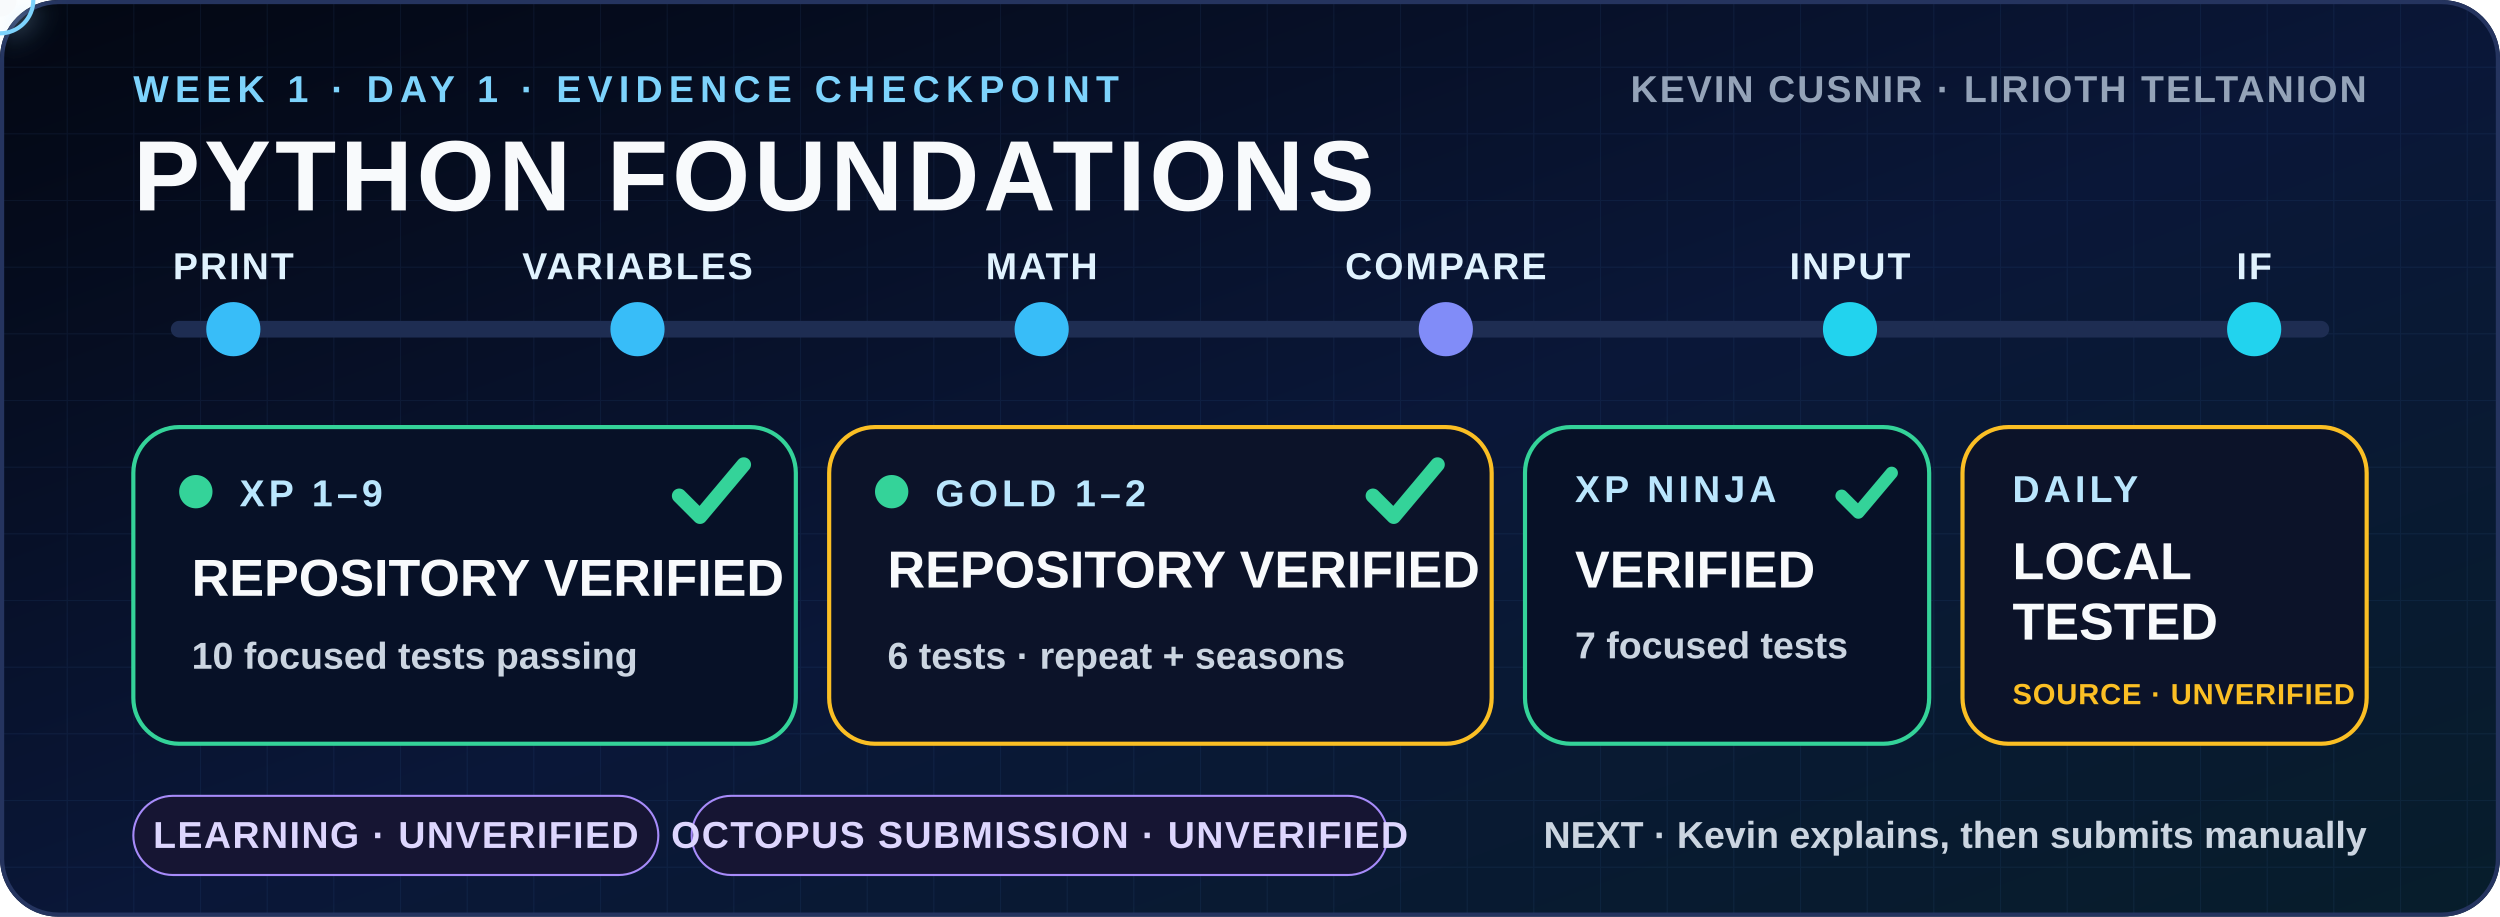
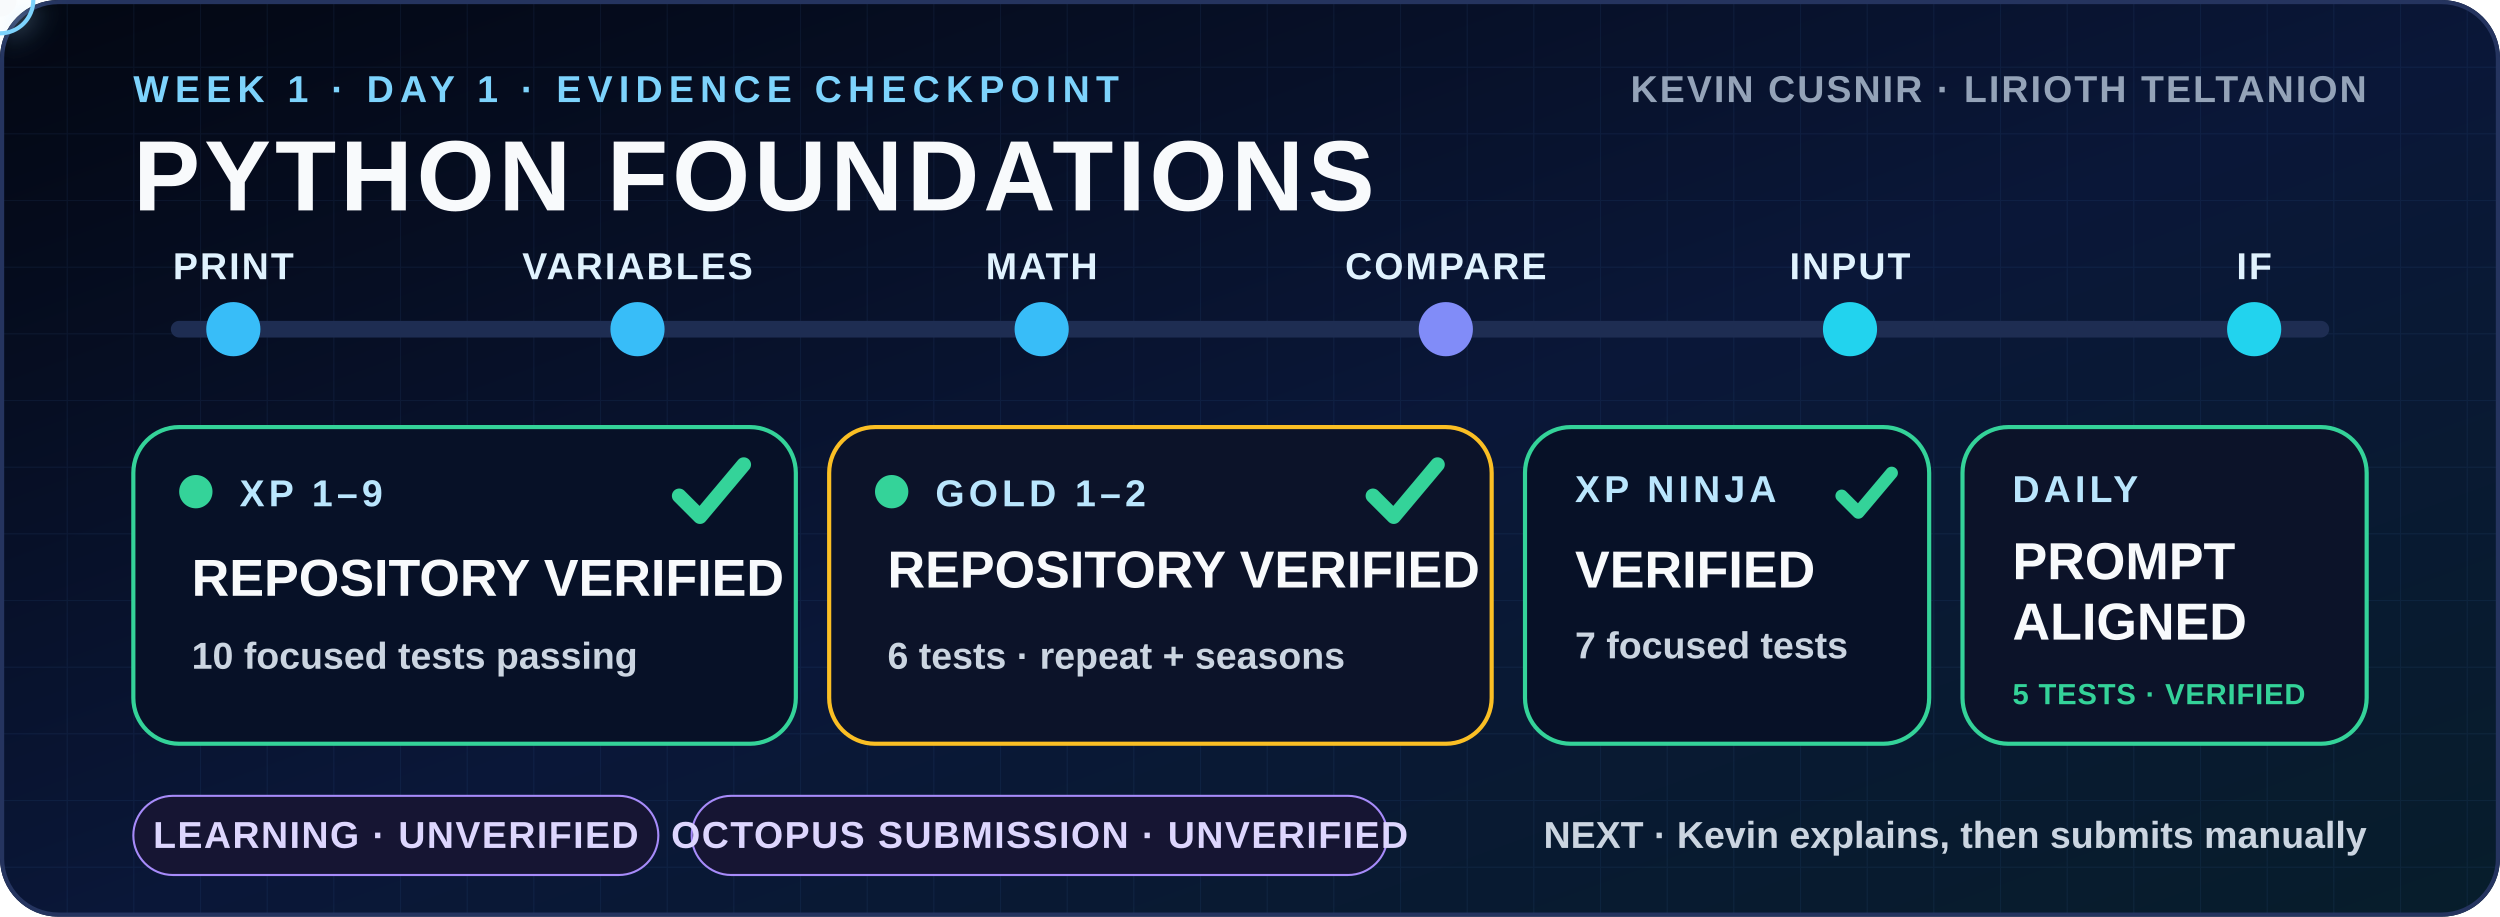
<svg xmlns="http://www.w3.org/2000/svg" width="1200" height="440" viewBox="0 0 1200 440" role="img" aria-labelledby="title desc">
  <defs>
    <linearGradient id="day1-background" x1="0" x2="1" y1="0" y2="1">
      <stop stop-color="#030712" />
      <stop offset="0.52" stop-color="#0a1738" />
      <stop offset="1" stop-color="#071d2b" />
    </linearGradient>
    <linearGradient id="day1-trace" x1="0" x2="1">
      <stop stop-color="#38bdf8" />
      <stop offset="0.5" stop-color="#818cf8" />
      <stop offset="1" stop-color="#22d3ee" />
    </linearGradient>
    <pattern id="day1-grid" width="32" height="32" patternUnits="userSpaceOnUse">
      <path d="M32 0H0V32" fill="none" stroke="#60a5fa" stroke-opacity="0.07" />
    </pattern>
    <filter id="day1-glow" x="-30%" y="-30%" width="160%" height="160%">
      <feGaussianBlur stdDeviation="4" result="blur" />
      <feMerge>
        <feMergeNode in="blur" />
        <feMergeNode in="SourceGraphic" />
      </feMerge>
    </filter>
    <filter id="day1-signal-glow" x="-120%" y="-120%" width="340%" height="340%">
      <feGaussianBlur stdDeviation="7" result="signal-blur" />
      <feMerge>
        <feMergeNode in="signal-blur" />
        <feMergeNode in="SourceGraphic" />
      </feMerge>
    </filter>
    <style>
      .eyebrow { font: 700 18px "Segoe UI", Arial, sans-serif; letter-spacing: 3px; fill: #7dd3fc; }
      .hero { font: 900 48px "Segoe UI", Arial, sans-serif; letter-spacing: 2px; fill: #f8fafc; }
      .signature { font: 700 18px "Segoe UI", Arial, sans-serif; letter-spacing: 1px; fill: #94a3b8; }
      .concept { font: 800 18px "Segoe UI", Arial, sans-serif; letter-spacing: 1px; fill: #e0f2fe; }
      .card-kicker { font: 800 18px "Segoe UI", Arial, sans-serif; letter-spacing: 2px; fill: #bae6fd; }
      .card-title { font: 900 25px "Segoe UI", Arial, sans-serif; fill: #f8fafc; }
      .card-note { font: 650 18px "Segoe UI", Arial, sans-serif; fill: #cbd5e1; }
      .card-micro { font: 800 14px "Segoe UI", Arial, sans-serif; letter-spacing: 0.4px; }
      .verified { fill: #34d399; }
      .pending { fill: #fbbf24; }
      .truth { font: 800 18px "Segoe UI", Arial, sans-serif; letter-spacing: 0.7px; fill: #ddd6fe; }
      .motion-layer { pointer-events: none; }
      @media (prefers-reduced-motion: reduce) {
        .motion-layer { display: none; }
      }
    </style>
  </defs>
  <rect width="1200" height="440" rx="28" fill="url(#day1-background)" />
  <rect x="1" y="1" width="1198" height="438" rx="27" fill="url(#day1-grid)" stroke="#25345f" stroke-width="2" />
  <g aria-label="Week 1 Day 1 heading">
    <text x="64" y="49" class="eyebrow">WEEK 1 · DAY 1 · EVIDENCE CHECKPOINT</text>
    <text x="64" y="101" class="hero">PYTHON FOUNDATIONS</text>
    <text x="1136" y="49" text-anchor="end" class="signature">KEVIN CUSNIR · LIRIOTH TELTANION</text>
  </g>
  <g aria-label="Concept path from printing through conditions">
    <path d="M86 158H1114" stroke="#1e2d52" stroke-width="8" stroke-linecap="round" />
    <path d="M86 158H1114" stroke="url(#day1-trace)" stroke-width="3" stroke-linecap="round" opacity="0.42" />
    <g class="motion-layer" aria-hidden="true">
      <path d="M86 158H1114" fill="none" stroke="url(#day1-trace)" stroke-width="4" stroke-linecap="round" stroke-dasharray="22 34" filter="url(#day1-glow)">
        <animate attributeName="stroke-dashoffset" values="0;-336" dur="12s" repeatCount="indefinite" />
        <animate attributeName="opacity" values="0.35;0.95;0.95;0.35" keyTimes="0;0.06;0.62;1" dur="12s" repeatCount="indefinite" />
      </path>
      <g filter="url(#day1-signal-glow)">
        <circle r="8" fill="#f8fafc">
          <animateMotion path="M86 158H1114" keyPoints="0;1;1" keyTimes="0;0.62;1" calcMode="linear" dur="12s" repeatCount="indefinite" />
          <animate attributeName="opacity" values="0;1;1;0;0" keyTimes="0;0.025;0.59;0.64;1" dur="12s" repeatCount="indefinite" />
        </circle>
        <circle r="16" fill="none" stroke="#7dd3fc" stroke-width="2">
          <animateMotion path="M86 158H1114" keyPoints="0;1;1" keyTimes="0;0.62;1" calcMode="linear" dur="12s" repeatCount="indefinite" />
          <animate attributeName="r" values="11;18;11" dur="1.2s" repeatCount="indefinite" />
          <animate attributeName="opacity" values="0;0.58;0.58;0;0" keyTimes="0;0.025;0.59;0.64;1" dur="12s" repeatCount="indefinite" />
        </circle>
      </g>
      <g fill="none" stroke="#e0f2fe" stroke-width="3" filter="url(#day1-glow)">
        <circle cx="112" cy="158" r="18" opacity="0">
          <animate attributeName="r" values="15;15;27;15;15" keyTimes="0;0.01;0.06;0.12;1" dur="12s" begin="0.15s" repeatCount="indefinite" />
          <animate attributeName="opacity" values="0;0;0.9;0;0" keyTimes="0;0.01;0.06;0.12;1" dur="12s" begin="0.15s" repeatCount="indefinite" />
        </circle>
        <circle cx="306" cy="158" r="18" opacity="0">
          <animate attributeName="r" values="15;15;27;15;15" keyTimes="0;0.01;0.06;0.12;1" dur="12s" begin="1.32s" repeatCount="indefinite" />
          <animate attributeName="opacity" values="0;0;0.9;0;0" keyTimes="0;0.01;0.06;0.12;1" dur="12s" begin="1.32s" repeatCount="indefinite" />
        </circle>
        <circle cx="500" cy="158" r="18" opacity="0">
          <animate attributeName="r" values="15;15;27;15;15" keyTimes="0;0.01;0.06;0.12;1" dur="12s" begin="2.49s" repeatCount="indefinite" />
          <animate attributeName="opacity" values="0;0;0.9;0;0" keyTimes="0;0.01;0.06;0.12;1" dur="12s" begin="2.49s" repeatCount="indefinite" />
        </circle>
        <circle cx="694" cy="158" r="18" opacity="0">
          <animate attributeName="r" values="15;15;27;15;15" keyTimes="0;0.01;0.06;0.12;1" dur="12s" begin="3.66s" repeatCount="indefinite" />
          <animate attributeName="opacity" values="0;0;0.9;0;0" keyTimes="0;0.01;0.06;0.12;1" dur="12s" begin="3.66s" repeatCount="indefinite" />
        </circle>
        <circle cx="888" cy="158" r="18" opacity="0">
          <animate attributeName="r" values="15;15;27;15;15" keyTimes="0;0.01;0.06;0.12;1" dur="12s" begin="4.83s" repeatCount="indefinite" />
          <animate attributeName="opacity" values="0;0;0.9;0;0" keyTimes="0;0.01;0.06;0.12;1" dur="12s" begin="4.83s" repeatCount="indefinite" />
        </circle>
        <circle cx="1082" cy="158" r="18" opacity="0">
          <animate attributeName="r" values="15;15;27;15;15" keyTimes="0;0.01;0.06;0.12;1" dur="12s" begin="6s" repeatCount="indefinite" />
          <animate attributeName="opacity" values="0;0;0.9;0;0" keyTimes="0;0.01;0.06;0.12;1" dur="12s" begin="6s" repeatCount="indefinite" />
        </circle>
      </g>
    </g>
    <g transform="translate(112 158)">
      <circle r="13" fill="#38bdf8" />
      <text y="-24" text-anchor="middle" class="concept">PRINT</text>
    </g>
    <g transform="translate(306 158)">
      <circle r="13" fill="#38bdf8" />
      <text y="-24" text-anchor="middle" class="concept">VARIABLES</text>
    </g>
    <g transform="translate(500 158)">
      <circle r="13" fill="#38bdf8" />
      <text y="-24" text-anchor="middle" class="concept">MATH</text>
    </g>
    <g transform="translate(694 158)">
      <circle r="13" fill="#818cf8" />
      <text y="-24" text-anchor="middle" class="concept">COMPARE</text>
    </g>
    <g transform="translate(888 158)">
      <circle r="13" fill="#22d3ee" />
      <text y="-24" text-anchor="middle" class="concept">INPUT</text>
    </g>
    <g transform="translate(1082 158)">
      <circle r="13" fill="#22d3ee" />
      <text y="-24" text-anchor="middle" class="concept">IF</text>
    </g>
  </g>
  <g aria-label="Exercises XP repository verification">
    <rect x="64" y="205" width="318" height="152" rx="22" fill="#071127" stroke="#34d399" stroke-width="2" />
    <circle cx="94" cy="236" r="8" class="verified" />
    <text x="115" y="243" class="card-kicker">XP 1–9</text>
    <text x="92" y="286" class="card-title">REPOSITORY VERIFIED</text>
    <text x="92" y="321" class="card-note">10 focused tests passing</text>
    <path d="M326 238l10 10 21-25" fill="none" stroke="#34d399" stroke-width="7" stroke-linecap="round" stroke-linejoin="round" />
  </g>
  <g aria-label="XP Gold repository verification">
    <rect x="398" y="205" width="318" height="152" rx="22" fill="#0c1329" stroke="#fbbf24" stroke-width="2" />
    <circle cx="428" cy="236" r="8" class="verified" />
    <text x="449" y="243" class="card-kicker">GOLD 1–2</text>
    <text x="426" y="282" class="card-title">REPOSITORY VERIFIED</text>
    <text x="426" y="321" class="card-note">6 tests · repeat + seasons</text>
    <path d="M659 238l10 10 21-25" fill="none" stroke="#34d399" stroke-width="7" stroke-linecap="round" stroke-linejoin="round" />
  </g>
  <g aria-label="XP Ninja repository verification">
    <rect x="732" y="205" width="194" height="152" rx="22" fill="#071127" stroke="#34d399" stroke-width="2" />
    <text x="756" y="241" class="card-kicker">XP NINJA</text>
    <text x="756" y="282" class="card-title">VERIFIED</text>
    <text x="756" y="316" class="card-note">7 focused tests</text>
    <path d="M884 238l8 8 16-19" fill="none" stroke="#34d399" stroke-width="6" stroke-linecap="round" stroke-linejoin="round" />
  </g>
-   <g aria-label="Daily Challenge local behavior tested, official source unverified">
-     <rect x="942" y="205" width="194" height="152" rx="22" fill="#0c1329" stroke="#fbbf24" stroke-width="2" />
+   <g aria-label="Daily Challenge official prompt aligned and repository-verified">
+     <rect x="942" y="205" width="194" height="152" rx="22" fill="#0c1329" stroke="#34d399" stroke-width="2" />
    <text x="966" y="241" class="card-kicker">DAILY</text>
-     <text x="966" y="278" class="card-title">LOCAL</text>
-     <text x="966" y="307" class="card-title">TESTED</text>
-     <text x="966" y="338" class="card-micro pending">SOURCE · UNVERIFIED</text>
+     <text x="966" y="278" class="card-title">PROMPT</text>
+     <text x="966" y="307" class="card-title">ALIGNED</text>
+     <text x="966" y="338" class="card-micro verified">5 TESTS · VERIFIED</text>
  </g>
  <g class="motion-layer" aria-hidden="true" fill="none" filter="url(#day1-glow)">
    <rect x="64" y="205" width="318" height="152" rx="22" stroke="#6ee7b7" stroke-width="5" opacity="0">
      <animate attributeName="opacity" values="0;0;0.9;0;0" keyTimes="0;0.62;0.66;0.70;1" dur="12s" repeatCount="indefinite" />
    </rect>
    <rect x="398" y="205" width="318" height="152" rx="22" stroke="#fde68a" stroke-width="5" opacity="0">
      <animate attributeName="opacity" values="0;0;0.9;0;0" keyTimes="0;0.70;0.74;0.78;1" dur="12s" repeatCount="indefinite" />
    </rect>
    <rect x="732" y="205" width="194" height="152" rx="22" stroke="#6ee7b7" stroke-width="5" opacity="0">
      <animate attributeName="opacity" values="0;0;0.9;0;0" keyTimes="0;0.78;0.82;0.86;1" dur="12s" repeatCount="indefinite" />
    </rect>
-     <rect x="942" y="205" width="194" height="152" rx="22" stroke="#fbbf24" stroke-width="5" stroke-dasharray="14 10" opacity="0">
+     <rect x="942" y="205" width="194" height="152" rx="22" stroke="#6ee7b7" stroke-width="5" stroke-dasharray="14 10" opacity="0">
      <animate attributeName="stroke-dashoffset" values="0;-192" dur="12s" repeatCount="indefinite" />
      <animate attributeName="opacity" values="0;0;0.95;0.35;0" keyTimes="0;0.86;0.90;0.95;1" dur="12s" repeatCount="indefinite" />
    </rect>
  </g>
  <g aria-label="Truth boundary">
    <rect x="64" y="382" width="252" height="38" rx="19" fill="#161533" stroke="#a78bfa" />
    <text x="190" y="407" text-anchor="middle" class="truth">LEARNING · UNVERIFIED</text>
    <rect x="332" y="382" width="334" height="38" rx="19" fill="#161533" stroke="#a78bfa" />
    <text x="499" y="407" text-anchor="middle" class="truth">OCTOPUS SUBMISSION · UNVERIFIED</text>
    <text x="1136" y="407" text-anchor="end" class="card-note">NEXT · Kevin explains, then submits manually</text>
    <g class="motion-layer" aria-hidden="true" fill="none" stroke="#67e8f9" stroke-linecap="round" stroke-linejoin="round" filter="url(#day1-glow)">
      <path d="M704 385H1116" stroke-width="2" stroke-dasharray="5 18" opacity="0">
        <animate attributeName="stroke-dashoffset" values="0;-138" dur="12s" repeatCount="indefinite" />
        <animate attributeName="opacity" values="0;0;0.85;0" keyTimes="0;0.89;0.94;1" dur="12s" repeatCount="indefinite" />
      </path>
      <path d="M1098 379l10 6-10 6M1110 379l10 6-10 6" stroke-width="3" opacity="0">
        <animate attributeName="opacity" values="0;0;1;0;0" keyTimes="0;0.90;0.94;0.985;1" dur="12s" repeatCount="indefinite" />
      </path>
    </g>
  </g>
</svg>
